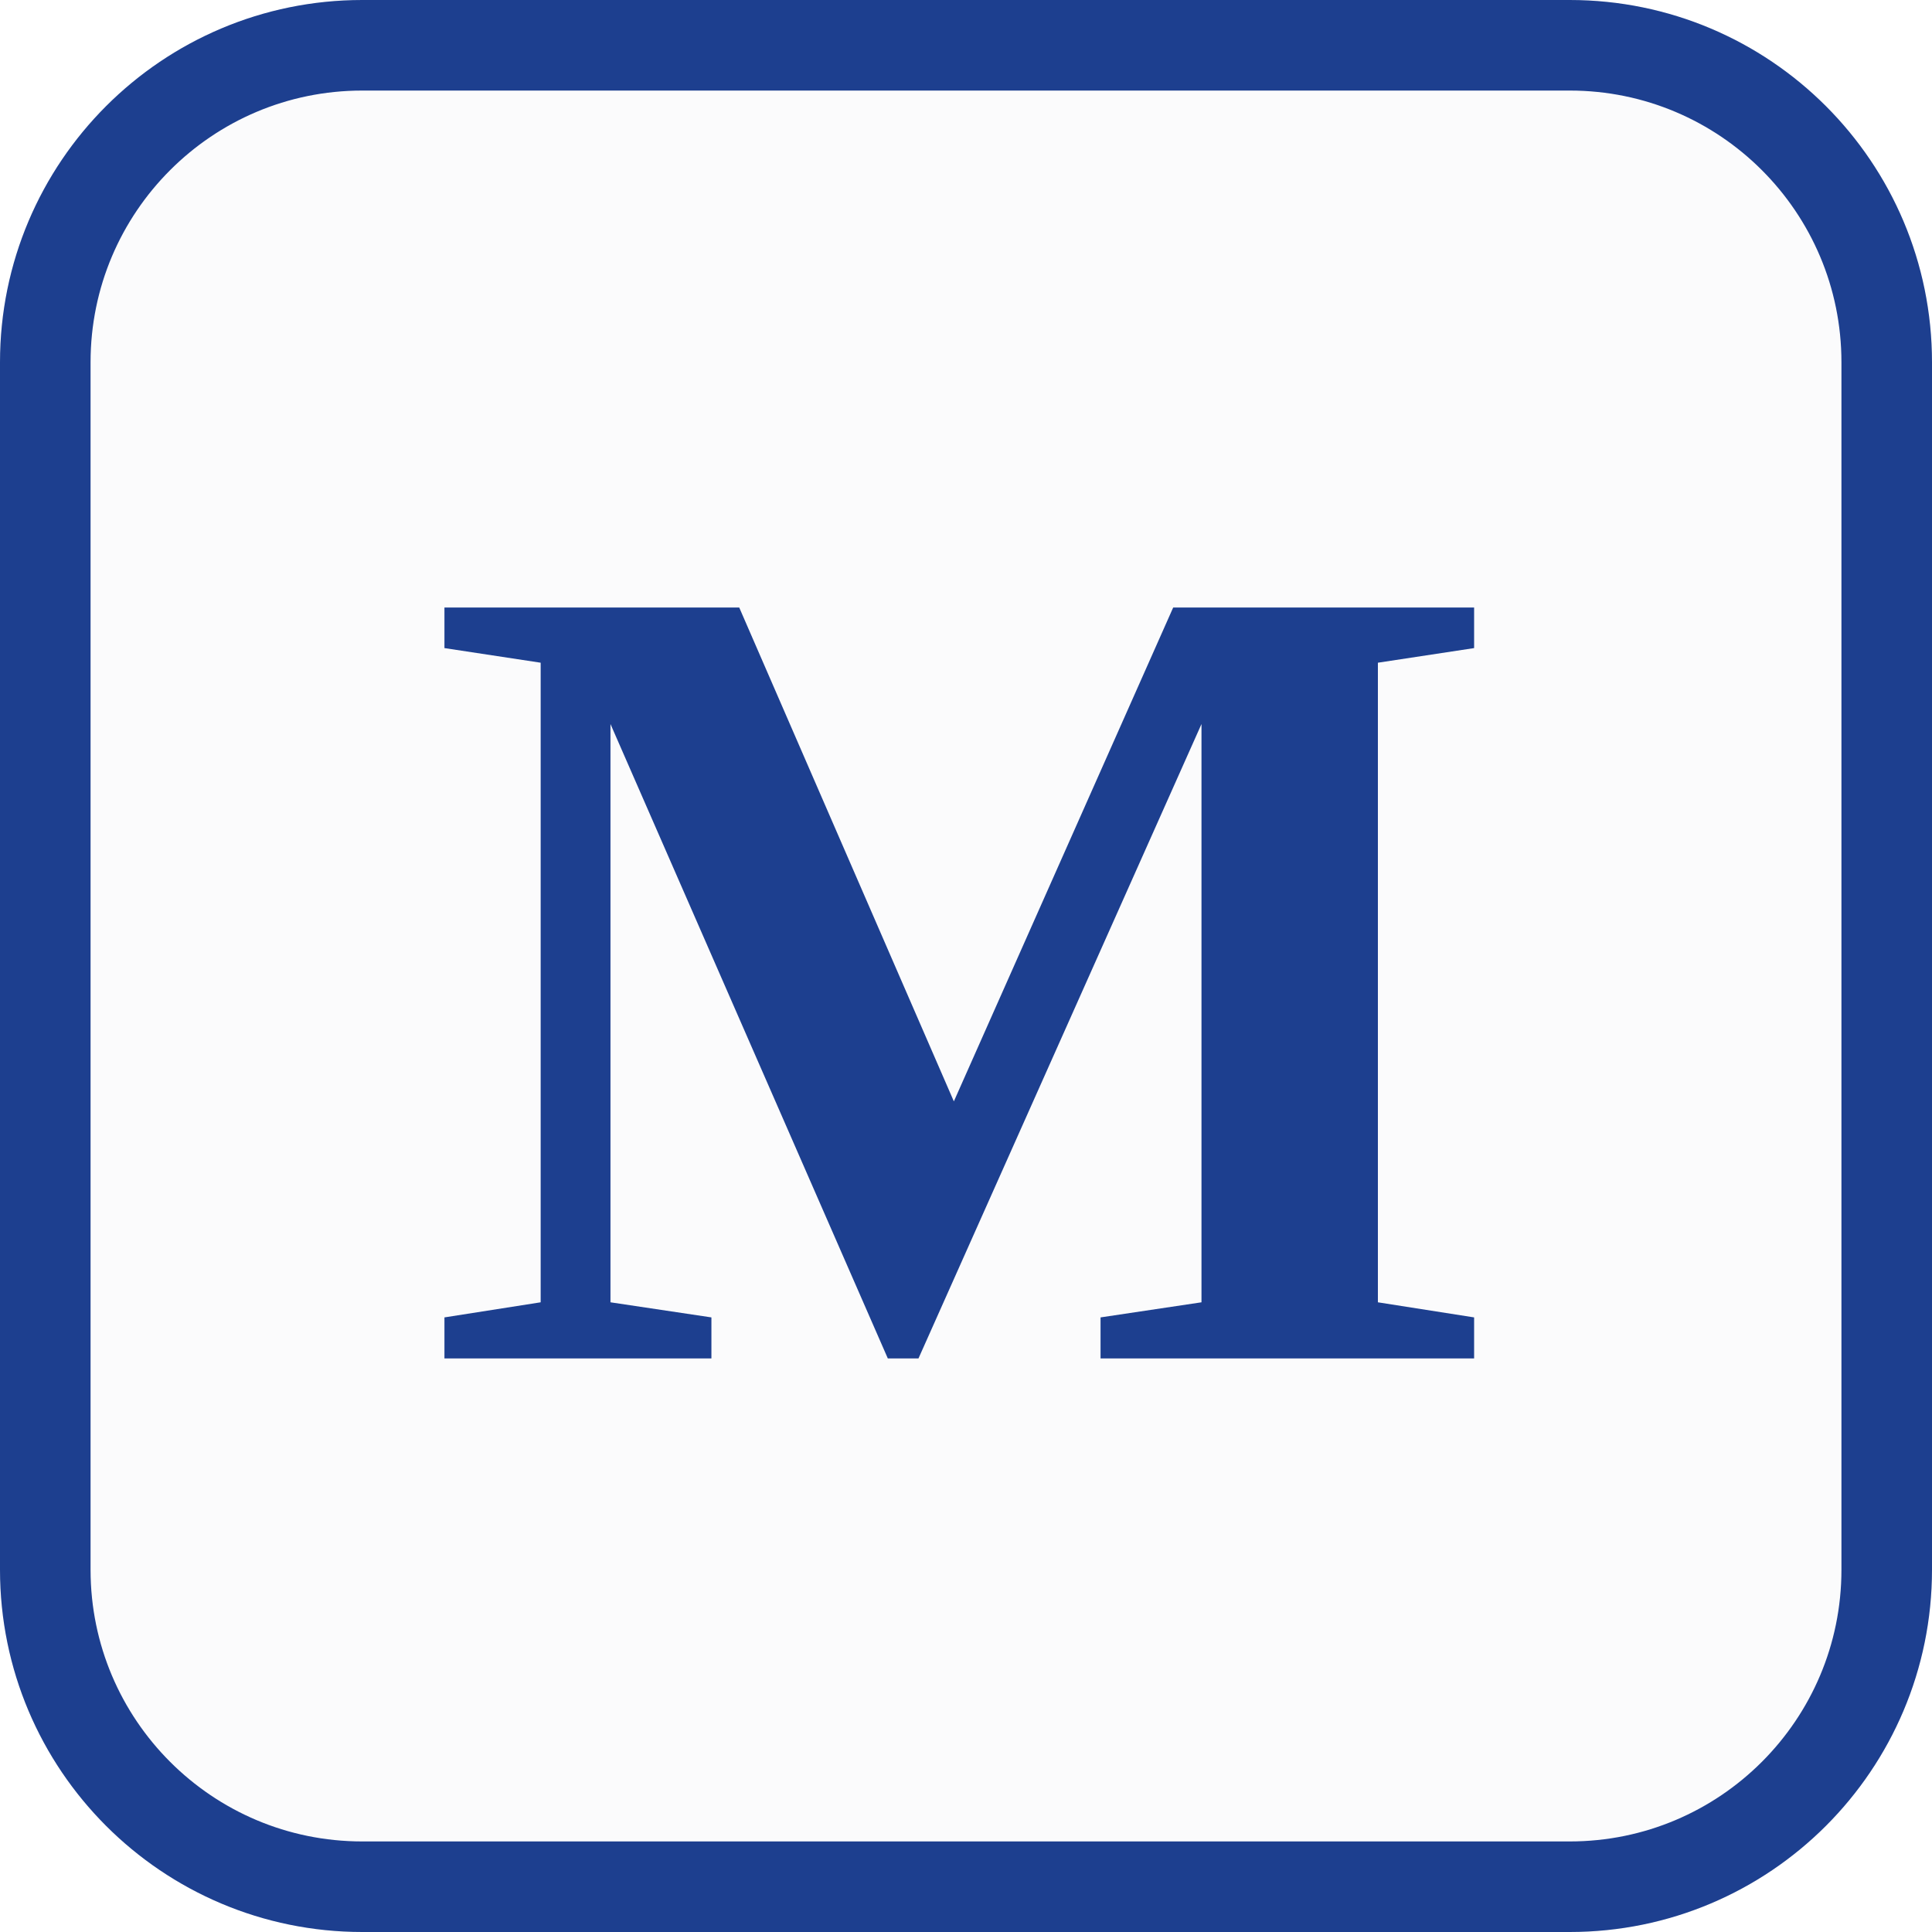
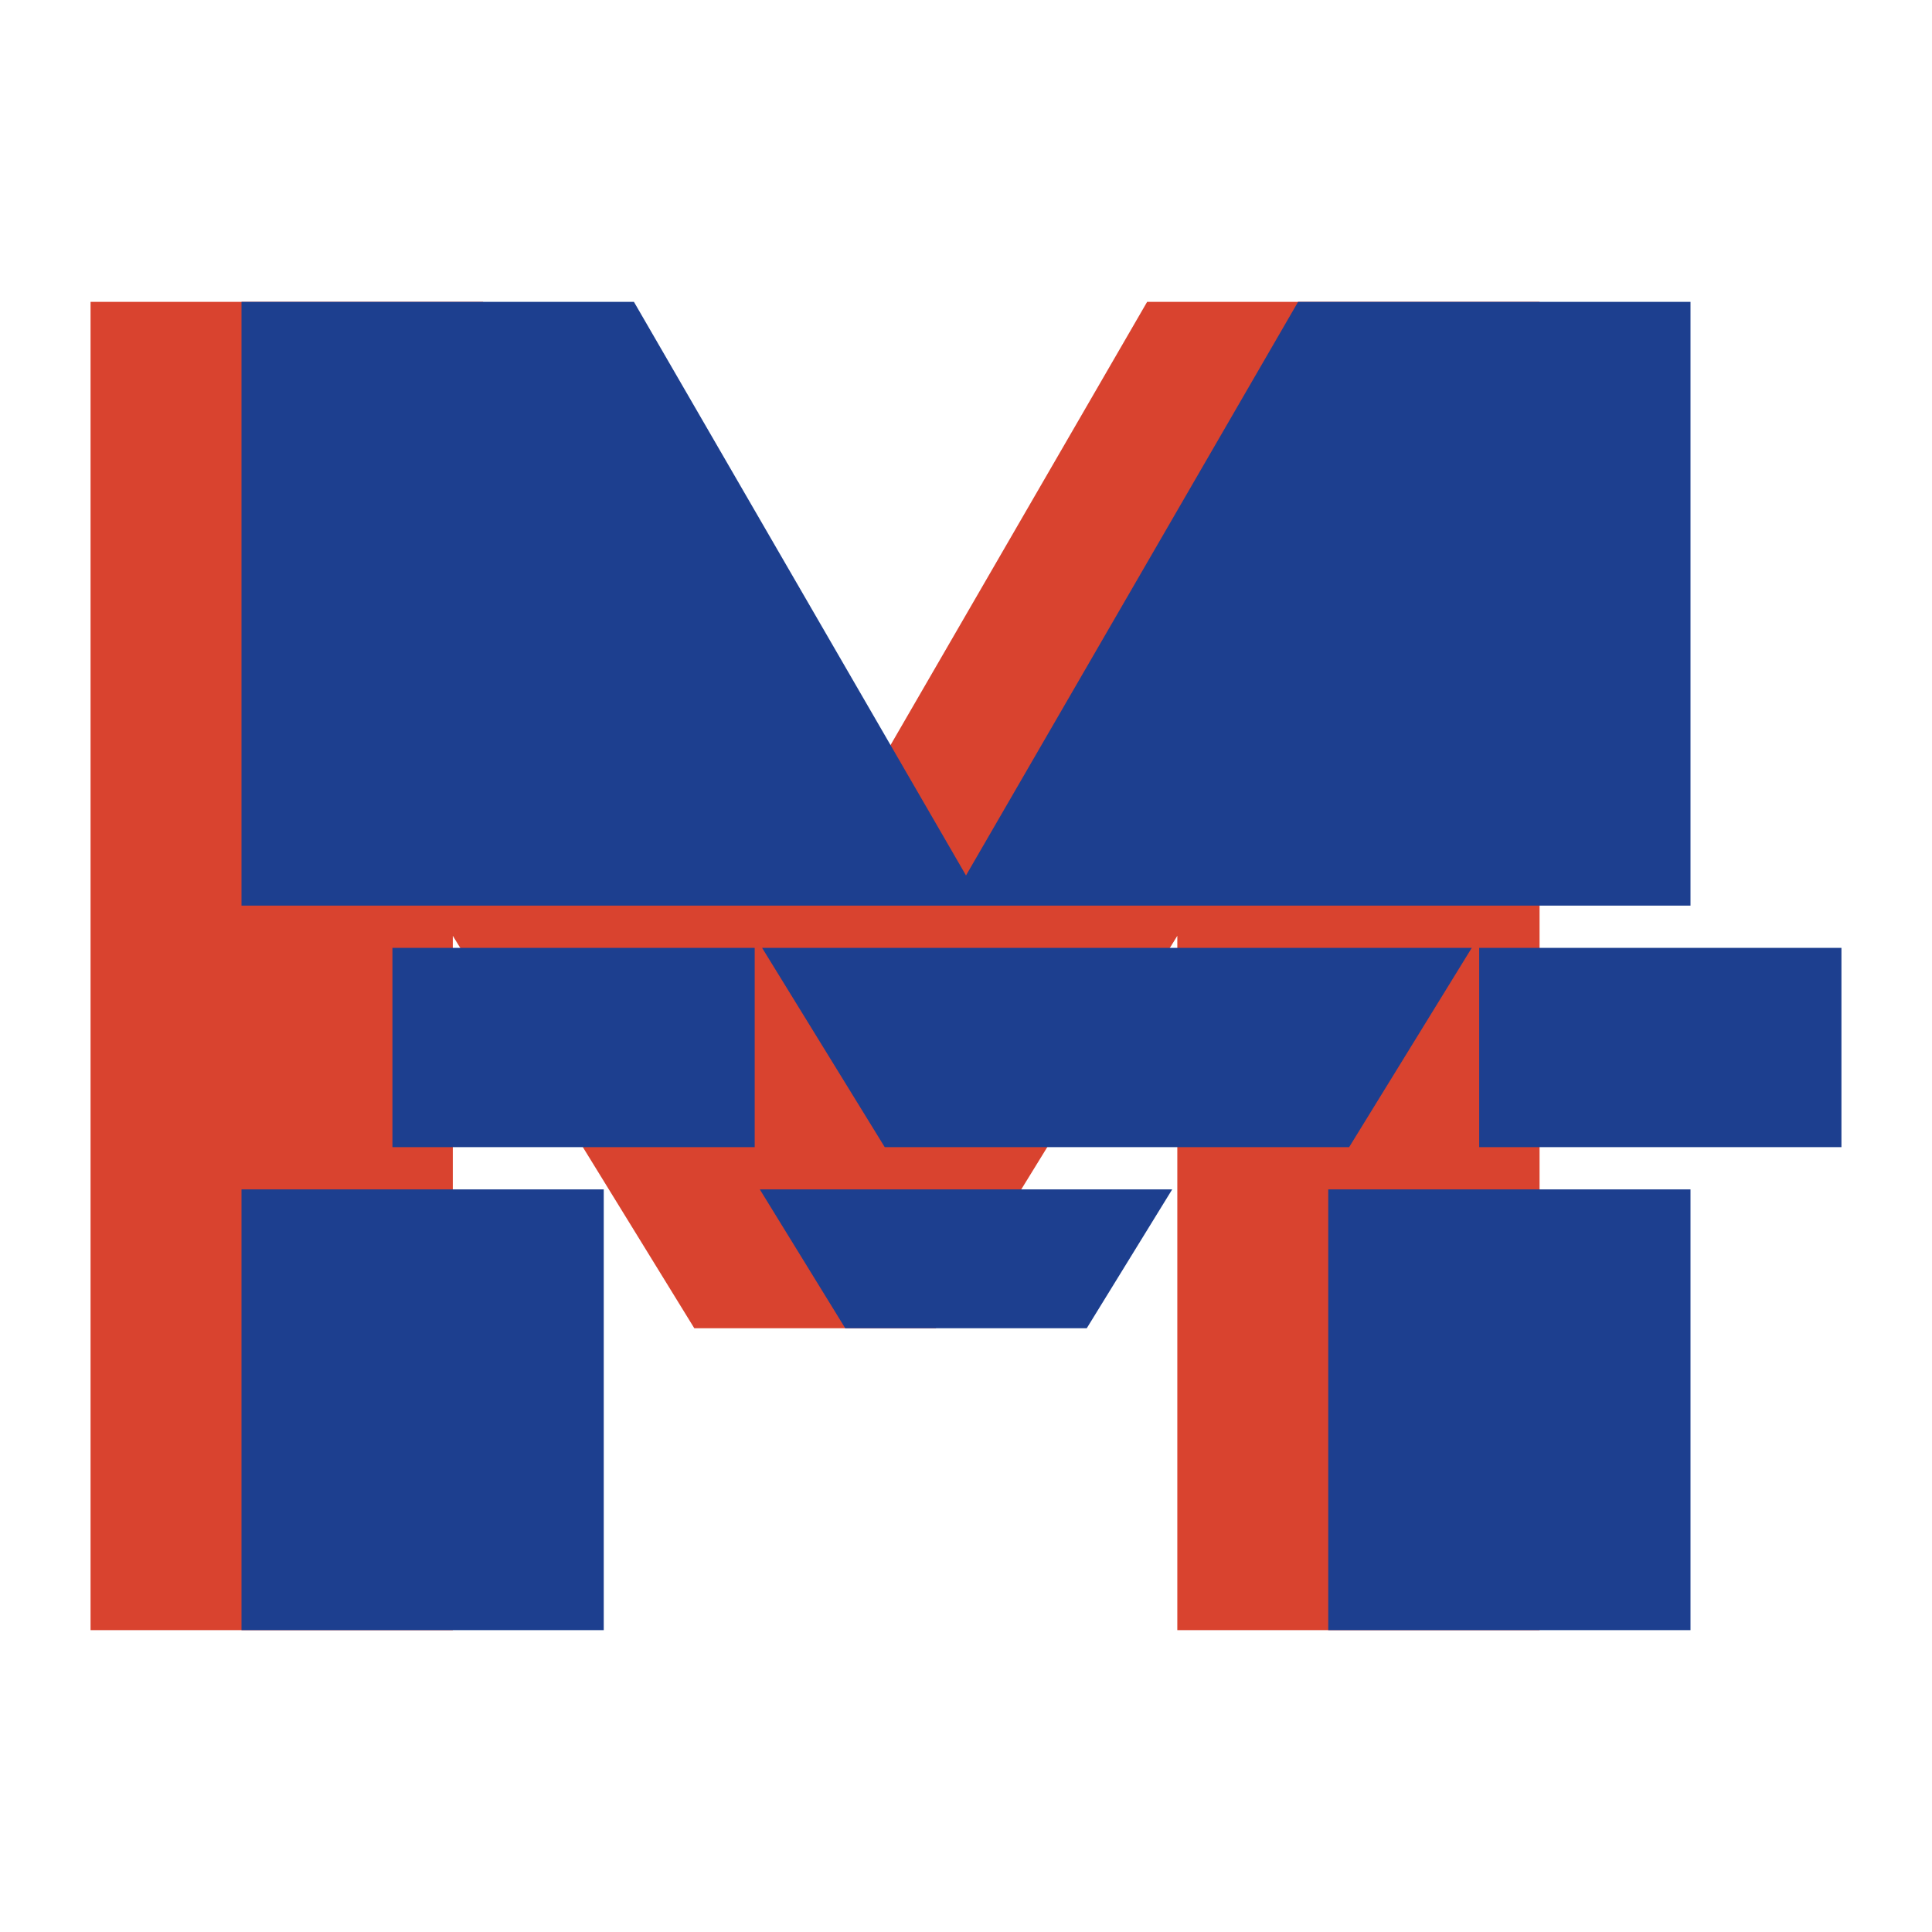
<svg xmlns="http://www.w3.org/2000/svg" viewBox="0 0 64 64">
-   <rect width="64" height="64" rx="12" fill="#fbfbfc" />
-   <rect x="1.5" y="1.5" width="61" height="61" rx="10.5" fill="none" stroke="#1d3f8f" stroke-width="3" />
-   <text x="32" y="45" text-anchor="middle" font-family="Lora, Georgia, 'Times New Roman', serif" font-weight="600" font-size="38" fill="#1d3f8f">M</text>
+   <style>
+     .m { fill: #1d3f8f; }
+     .ghost { fill: #d9432f; }
+     @media (prefers-color-scheme: dark) {
+       .m { fill: #8eaaf2; }
+       .ghost { fill: #ff7d6b; }
+     }
+   </style>
+   <defs>
+     <path id="m" d="M8 54V10h13l11 19 11-19h13v44H44V31l-8 13h-8l-8-13v23Z" />
+     <clipPath id="a">
+       <rect x="-10" y="6" width="90" height="24" />
+     </clipPath>
+     <clipPath id="b">
+       <rect x="-10" y="31.4" width="90" height="6.6" />
+     </clipPath>
+     <clipPath id="c">
+       <rect x="-10" y="39.4" width="90" height="19" />
+     </clipPath>
+   </defs>
+   <use href="#m" class="ghost" transform="translate(-5 0)" />
+   <use href="#m" class="m" clip-path="url(#a)" />
+   <use href="#m" class="m" clip-path="url(#b)" transform="translate(5 0)" />
+   <use href="#m" class="m" clip-path="url(#c)" />
</svg>
